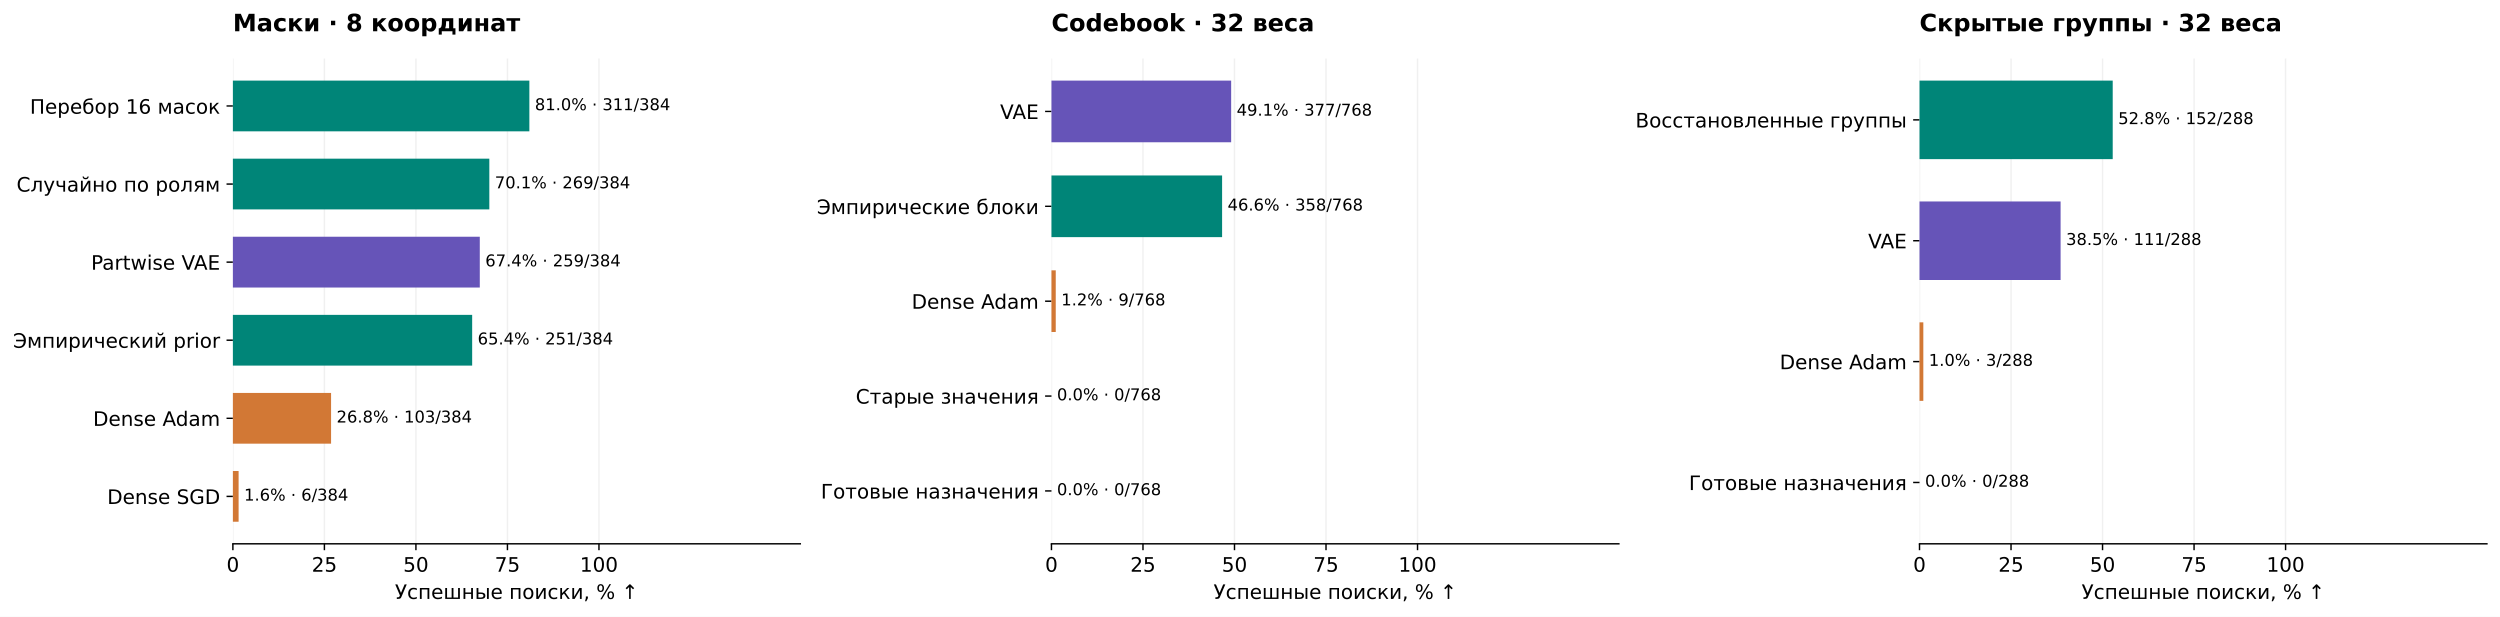
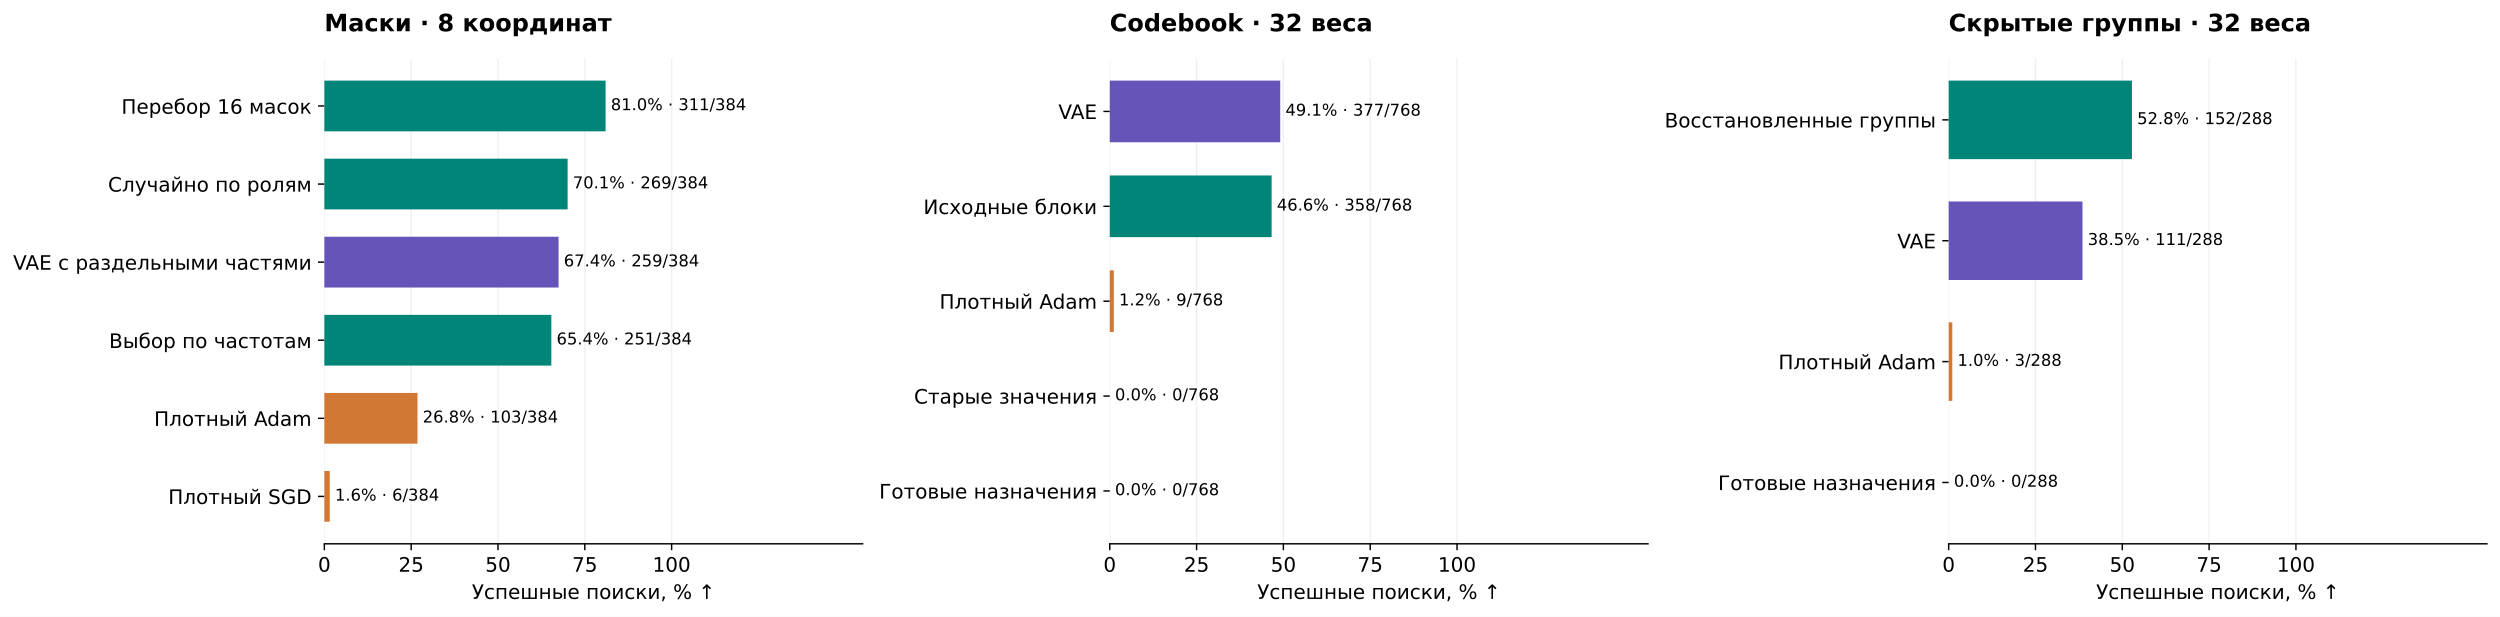
<svg xmlns="http://www.w3.org/2000/svg" xmlns:xlink="http://www.w3.org/1999/xlink" width="1376.4pt" height="339.6pt" viewBox="0 0 1376.4 339.6" version="1.1">
  <defs>
    <style type="text/css">*{stroke-linejoin: round; stroke-linecap: butt}</style>
  </defs>
  <g id="figure_1">
    <g id="patch_1">
      <path d="M 0 339.6  L 1376.4 339.6  L 1376.4 0  L 0 0  z " style="fill: #ffffff" />
    </g>
    <g id="axes_1">
      <g id="patch_2">
-         <path d="M 128.217 299.4  L 440.61 299.4  L 440.61 32.23  L 128.217 32.23  z " style="fill: #ffffff" />
+         <path d="M 178.576 299.4  L 474.922 299.4  L 474.922 32.23  L 178.576 32.23  z " style="fill: #ffffff" />
      </g>
      <g id="matplotlib.axis_1">
        <g id="xtick_1">
          <g id="line2d_1">
-             <path d="M 128.217 299.4  L 128.217 32.23  " clip-path="url(#p9d08d534d4)" style="fill: none; stroke: #b0b0b0; stroke-opacity: 0.18; stroke-width: 0.8; stroke-linecap: square" />
+             <path d="M 178.576 299.4  L 178.576 32.23  " clip-path="url(#p7f4d49912f)" style="fill: none; stroke: #b0b0b0; stroke-opacity: 0.18; stroke-width: 0.8; stroke-linecap: square" />
          </g>
          <g id="line2d_2">
            <defs>
-               <path id="m697bca29f3" d="M 0 0  L 0 3.5  " style="stroke: #000000; stroke-width: 0.8" />
+               <path id="mc7f4847437" d="M 0 0  L 0 3.5  " style="stroke: #000000; stroke-width: 0.8" />
            </defs>
            <g>
-               <use xlink:href="#m697bca29f3" x="128.217" y="299.4" style="stroke: #000000; stroke-width: 0.8" />
+               <use xlink:href="#mc7f4847437" x="178.576" y="299.4" style="stroke: #000000; stroke-width: 0.8" />
            </g>
          </g>
          <g id="text_1">
-             <text style="font-size: 11px; font-family: 'DejaVu Sans'; text-anchor: middle" x="128.217" y="314.757" transform="rotate(-0 128.2167 314.7569)">0</text>
+             <text style="font-size: 11px; font-family: 'DejaVu Sans'; text-anchor: middle" x="178.576" y="314.757" transform="rotate(-0 178.5761 314.7569)">0</text>
          </g>
        </g>
        <g id="xtick_2">
          <g id="line2d_3">
-             <path d="M 178.603 299.4  L 178.603 32.23  " clip-path="url(#p9d08d534d4)" style="fill: none; stroke: #b0b0b0; stroke-opacity: 0.18; stroke-width: 0.8; stroke-linecap: square" />
+             <path d="M 226.374 299.4  L 226.374 32.23  " clip-path="url(#p7f4d49912f)" style="fill: none; stroke: #b0b0b0; stroke-opacity: 0.18; stroke-width: 0.8; stroke-linecap: square" />
          </g>
          <g id="line2d_4">
            <g>
-               <use xlink:href="#m697bca29f3" x="178.603" y="299.4" style="stroke: #000000; stroke-width: 0.8" />
+               <use xlink:href="#mc7f4847437" x="226.374" y="299.4" style="stroke: #000000; stroke-width: 0.8" />
            </g>
          </g>
          <g id="text_2">
-             <text style="font-size: 11px; font-family: 'DejaVu Sans'; text-anchor: middle" x="178.603" y="314.757" transform="rotate(-0 178.6028 314.7569)">25</text>
+             <text style="font-size: 11px; font-family: 'DejaVu Sans'; text-anchor: middle" x="226.374" y="314.757" transform="rotate(-0 226.3737 314.7569)">25</text>
          </g>
        </g>
        <g id="xtick_3">
          <g id="line2d_5">
-             <path d="M 228.989 299.4  L 228.989 32.23  " clip-path="url(#p9d08d534d4)" style="fill: none; stroke: #b0b0b0; stroke-opacity: 0.18; stroke-width: 0.8; stroke-linecap: square" />
+             <path d="M 274.171 299.4  L 274.171 32.23  " clip-path="url(#p7f4d49912f)" style="fill: none; stroke: #b0b0b0; stroke-opacity: 0.18; stroke-width: 0.8; stroke-linecap: square" />
          </g>
          <g id="line2d_6">
            <g>
-               <use xlink:href="#m697bca29f3" x="228.989" y="299.4" style="stroke: #000000; stroke-width: 0.8" />
+               <use xlink:href="#mc7f4847437" x="274.171" y="299.4" style="stroke: #000000; stroke-width: 0.8" />
            </g>
          </g>
          <g id="text_3">
-             <text style="font-size: 11px; font-family: 'DejaVu Sans'; text-anchor: middle" x="228.989" y="314.757" transform="rotate(-0 228.9888 314.7569)">50</text>
+             <text style="font-size: 11px; font-family: 'DejaVu Sans'; text-anchor: middle" x="274.171" y="314.757" transform="rotate(-0 274.1714 314.7569)">50</text>
          </g>
        </g>
        <g id="xtick_4">
          <g id="line2d_7">
-             <path d="M 279.375 299.4  L 279.375 32.23  " clip-path="url(#p9d08d534d4)" style="fill: none; stroke: #b0b0b0; stroke-opacity: 0.18; stroke-width: 0.8; stroke-linecap: square" />
+             <path d="M 321.969 299.4  L 321.969 32.23  " clip-path="url(#p7f4d49912f)" style="fill: none; stroke: #b0b0b0; stroke-opacity: 0.18; stroke-width: 0.8; stroke-linecap: square" />
          </g>
          <g id="line2d_8">
            <g>
-               <use xlink:href="#m697bca29f3" x="279.375" y="299.4" style="stroke: #000000; stroke-width: 0.8" />
+               <use xlink:href="#mc7f4847437" x="321.969" y="299.4" style="stroke: #000000; stroke-width: 0.8" />
            </g>
          </g>
          <g id="text_4">
-             <text style="font-size: 11px; font-family: 'DejaVu Sans'; text-anchor: middle" x="279.375" y="314.757" transform="rotate(-0 279.3748 314.7569)">75</text>
+             <text style="font-size: 11px; font-family: 'DejaVu Sans'; text-anchor: middle" x="321.969" y="314.757" transform="rotate(-0 321.9691 314.7569)">75</text>
          </g>
        </g>
        <g id="xtick_5">
          <g id="line2d_9">
-             <path d="M 329.761 299.4  L 329.761 32.23  " clip-path="url(#p9d08d534d4)" style="fill: none; stroke: #b0b0b0; stroke-opacity: 0.18; stroke-width: 0.8; stroke-linecap: square" />
+             <path d="M 369.767 299.4  L 369.767 32.23  " clip-path="url(#p7f4d49912f)" style="fill: none; stroke: #b0b0b0; stroke-opacity: 0.18; stroke-width: 0.8; stroke-linecap: square" />
          </g>
          <g id="line2d_10">
            <g>
-               <use xlink:href="#m697bca29f3" x="329.761" y="299.4" style="stroke: #000000; stroke-width: 0.8" />
+               <use xlink:href="#mc7f4847437" x="369.767" y="299.4" style="stroke: #000000; stroke-width: 0.8" />
            </g>
          </g>
          <g id="text_5">
-             <text style="font-size: 11px; font-family: 'DejaVu Sans'; text-anchor: middle" x="329.761" y="314.757" transform="rotate(-0 329.7609 314.7569)">100</text>
+             <text style="font-size: 11px; font-family: 'DejaVu Sans'; text-anchor: middle" x="369.767" y="314.757" transform="rotate(-0 369.7667 314.7569)">100</text>
          </g>
        </g>
        <g id="text_6">
-           <text style="font-size: 11px; font-family: 'DejaVu Sans'; text-anchor: middle" x="284.413" y="329.757" transform="rotate(-0 284.4134 329.7569)">Успешные поиски, % ↑</text>
+           <text style="font-size: 11px; font-family: 'DejaVu Sans'; text-anchor: middle" x="326.749" y="329.757" transform="rotate(-0 326.7488 329.7569)">Успешные поиски, % ↑</text>
        </g>
      </g>
      <g id="matplotlib.axis_2">
        <g id="ytick_1">
          <g id="line2d_11">
            <defs>
-               <path id="m71c0922c8a" d="M 0 0  L -3.5 0  " style="stroke: #000000; stroke-width: 0.8" />
+               <path id="m3834a62ed9" d="M 0 0  L -3.5 0  " style="stroke: #000000; stroke-width: 0.8" />
            </defs>
            <g>
-               <use xlink:href="#m71c0922c8a" x="128.217" y="58.345" style="stroke: #000000; stroke-width: 0.8" />
+               <use xlink:href="#m3834a62ed9" x="178.576" y="58.345" style="stroke: #000000; stroke-width: 0.8" />
            </g>
          </g>
          <g id="text_7">
-             <text style="font-size: 11px; font-family: 'DejaVu Sans'; text-anchor: end" x="121.217" y="62.618" transform="rotate(-0 121.2167 62.61788)">Перебор 16 масок</text>
+             <text style="font-size: 11px; font-family: 'DejaVu Sans'; text-anchor: end" x="171.576" y="62.618" transform="rotate(-0 171.5761 62.61788)">Перебор 16 масок</text>
          </g>
        </g>
        <g id="ytick_2">
          <g id="line2d_12">
            <g>
-               <use xlink:href="#m71c0922c8a" x="128.217" y="101.333" style="stroke: #000000; stroke-width: 0.8" />
+               <use xlink:href="#m3834a62ed9" x="178.576" y="101.333" style="stroke: #000000; stroke-width: 0.8" />
            </g>
          </g>
          <g id="text_8">
-             <text style="font-size: 11px; font-family: 'DejaVu Sans'; text-anchor: end" x="121.217" y="105.512" transform="rotate(-0 121.2167 105.5116)">Случайно по ролям</text>
+             <text style="font-size: 11px; font-family: 'DejaVu Sans'; text-anchor: end" x="171.576" y="105.512" transform="rotate(-0 171.5761 105.5116)">Случайно по ролям</text>
          </g>
        </g>
        <g id="ytick_3">
          <g id="line2d_13">
            <g>
-               <use xlink:href="#m71c0922c8a" x="128.217" y="144.321" style="stroke: #000000; stroke-width: 0.8" />
+               <use xlink:href="#m3834a62ed9" x="178.576" y="144.321" style="stroke: #000000; stroke-width: 0.8" />
            </g>
          </g>
          <g id="text_9">
-             <text style="font-size: 11px; font-family: 'DejaVu Sans'; text-anchor: end" x="121.217" y="148.5" transform="rotate(-0 121.2167 148.4999)">Partwise VAE</text>
+             <text style="font-size: 11px; font-family: 'DejaVu Sans'; text-anchor: end" x="171.576" y="148.5" transform="rotate(-0 171.5761 148.4995)">VAE с раздельными частями</text>
          </g>
        </g>
        <g id="ytick_4">
          <g id="line2d_14">
            <g>
-               <use xlink:href="#m71c0922c8a" x="128.217" y="187.309" style="stroke: #000000; stroke-width: 0.8" />
+               <use xlink:href="#m3834a62ed9" x="178.576" y="187.309" style="stroke: #000000; stroke-width: 0.8" />
            </g>
          </g>
          <g id="text_10">
-             <text style="font-size: 11px; font-family: 'DejaVu Sans'; text-anchor: end" x="121.217" y="191.488" transform="rotate(-0 121.2167 191.4878)">Эмпирический prior</text>
+             <text style="font-size: 11px; font-family: 'DejaVu Sans'; text-anchor: end" x="171.576" y="191.581" transform="rotate(-0 171.5761 191.5815)">Выбор по частотам</text>
          </g>
        </g>
        <g id="ytick_5">
          <g id="line2d_15">
            <g>
-               <use xlink:href="#m71c0922c8a" x="128.217" y="230.297" style="stroke: #000000; stroke-width: 0.8" />
+               <use xlink:href="#m3834a62ed9" x="178.576" y="230.297" style="stroke: #000000; stroke-width: 0.8" />
            </g>
          </g>
          <g id="text_11">
-             <text style="font-size: 11px; font-family: 'DejaVu Sans'; text-anchor: end" x="121.217" y="234.476" transform="rotate(-0 121.2167 234.4757)">Dense Adam</text>
+             <text style="font-size: 11px; font-family: 'DejaVu Sans'; text-anchor: end" x="171.576" y="234.476" transform="rotate(-0 171.5761 234.4757)">Плотный Adam</text>
          </g>
        </g>
        <g id="ytick_6">
          <g id="line2d_16">
            <g>
-               <use xlink:href="#m71c0922c8a" x="128.217" y="273.284" style="stroke: #000000; stroke-width: 0.8" />
+               <use xlink:href="#m3834a62ed9" x="178.576" y="273.284" style="stroke: #000000; stroke-width: 0.8" />
            </g>
          </g>
          <g id="text_12">
-             <text style="font-size: 11px; font-family: 'DejaVu Sans'; text-anchor: end" x="121.217" y="277.463" transform="rotate(-0 121.2167 277.4631)">Dense SGD</text>
+             <text style="font-size: 11px; font-family: 'DejaVu Sans'; text-anchor: end" x="171.576" y="277.463" transform="rotate(-0 171.5761 277.4631)">Плотный SGD</text>
          </g>
        </g>
      </g>
      <g id="patch_3">
-         <path d="M 128.217 44.374  L 291.446 44.374  L 291.446 72.316  L 128.217 72.316  z " clip-path="url(#p9d08d534d4)" style="fill: #008578" />
+         <path d="M 178.576 44.374  L 333.421 44.374  L 333.421 72.316  L 178.576 72.316  z " clip-path="url(#p7f4d49912f)" style="fill: #008578" />
      </g>
      <g id="patch_4">
-         <path d="M 128.217 87.362  L 269.403 87.362  L 269.403 115.304  L 128.217 115.304  z " clip-path="url(#p9d08d534d4)" style="fill: #008578" />
+         <path d="M 178.576 87.362  L 312.509 87.362  L 312.509 115.304  L 178.576 115.304  z " clip-path="url(#p7f4d49912f)" style="fill: #008578" />
      </g>
      <g id="patch_5">
-         <path d="M 128.217 130.35  L 264.154 130.35  L 264.154 158.292  L 128.217 158.292  z " clip-path="url(#p9d08d534d4)" style="fill: #6654b8" />
+         <path d="M 178.576 130.35  L 307.53 130.35  L 307.53 158.292  L 178.576 158.292  z " clip-path="url(#p7f4d49912f)" style="fill: #6654b8" />
      </g>
      <g id="patch_6">
-         <path d="M 128.217 173.338  L 259.955 173.338  L 259.955 201.28  L 128.217 201.28  z " clip-path="url(#p9d08d534d4)" style="fill: #008578" />
+         <path d="M 178.576 173.338  L 303.547 173.338  L 303.547 201.28  L 178.576 201.28  z " clip-path="url(#p7f4d49912f)" style="fill: #008578" />
      </g>
      <g id="patch_7">
-         <path d="M 128.217 216.325  L 182.277 216.325  L 182.277 244.268  L 128.217 244.268  z " clip-path="url(#p9d08d534d4)" style="fill: #d27835" />
+         <path d="M 178.576 216.325  L 229.859 216.325  L 229.859 244.268  L 178.576 244.268  z " clip-path="url(#p7f4d49912f)" style="fill: #d27835" />
      </g>
      <g id="patch_8">
-         <path d="M 128.217 259.313  L 131.366 259.313  L 131.366 287.255  L 128.217 287.255  z " clip-path="url(#p9d08d534d4)" style="fill: #d27835" />
+         <path d="M 178.576 259.313  L 181.563 259.313  L 181.563 287.255  L 178.576 287.255  z " clip-path="url(#p7f4d49912f)" style="fill: #d27835" />
      </g>
      <g id="patch_9">
-         <path d="M 128.217 299.4  L 440.61 299.4  " style="fill: none; stroke: #000000; stroke-width: 0.8; stroke-linejoin: miter; stroke-linecap: square" />
+         <path d="M 178.576 299.4  L 474.922 299.4  " style="fill: none; stroke: #000000; stroke-width: 0.8; stroke-linejoin: miter; stroke-linecap: square" />
      </g>
      <g id="text_13">
-         <text style="font-size: 9px; font-family: 'DejaVu Sans'; text-anchor: start" x="294.47" y="60.683" transform="rotate(-0 294.4696 60.68296)">81.0% · 311/384</text>
+         <text style="font-size: 9px; font-family: 'DejaVu Sans'; text-anchor: start" x="336.288" y="60.683" transform="rotate(-0 336.2884 60.68296)">81.0% · 311/384</text>
      </g>
      <g id="text_14">
-         <text style="font-size: 9px; font-family: 'DejaVu Sans'; text-anchor: start" x="272.426" y="103.671" transform="rotate(-0 272.4258 103.6708)">70.1% · 269/384</text>
+         <text style="font-size: 9px; font-family: 'DejaVu Sans'; text-anchor: start" x="315.377" y="103.671" transform="rotate(-0 315.377 103.6708)">70.1% · 269/384</text>
      </g>
      <g id="text_15">
-         <text style="font-size: 9px; font-family: 'DejaVu Sans'; text-anchor: start" x="267.177" y="146.659" transform="rotate(-0 267.1772 146.6587)">67.4% · 259/384</text>
+         <text style="font-size: 9px; font-family: 'DejaVu Sans'; text-anchor: start" x="310.398" y="146.659" transform="rotate(-0 310.398 146.6587)">67.4% · 259/384</text>
      </g>
      <g id="text_16">
-         <text style="font-size: 9px; font-family: 'DejaVu Sans'; text-anchor: start" x="262.978" y="189.647" transform="rotate(-0 262.9784 189.6466)">65.4% · 251/384</text>
+         <text style="font-size: 9px; font-family: 'DejaVu Sans'; text-anchor: start" x="306.415" y="189.647" transform="rotate(-0 306.4149 189.6466)">65.4% · 251/384</text>
      </g>
      <g id="text_17">
-         <text style="font-size: 9px; font-family: 'DejaVu Sans'; text-anchor: start" x="185.3" y="232.634" transform="rotate(-0 185.2999 232.6344)">26.8% · 103/384</text>
+         <text style="font-size: 9px; font-family: 'DejaVu Sans'; text-anchor: start" x="232.727" y="232.634" transform="rotate(-0 232.7269 232.6344)">26.8% · 103/384</text>
      </g>
      <g id="text_18">
-         <text style="font-size: 9px; font-family: 'DejaVu Sans'; text-anchor: start" x="134.389" y="275.622" transform="rotate(-0 134.389 275.6223)">1.6% · 6/384</text>
+         <text style="font-size: 9px; font-family: 'DejaVu Sans'; text-anchor: start" x="184.431" y="275.622" transform="rotate(-0 184.4313 275.6223)">1.6% · 6/384</text>
      </g>
      <g id="text_19">
-         <text style="font-weight: 700; font-size: 13.2px; font-family: 'DejaVu Sans'; text-anchor: start" x="128.217" y="17.23" transform="rotate(-0 128.2167 17.22994)">Маски · 8 координат</text>
+         <text style="font-weight: 700; font-size: 13.2px; font-family: 'DejaVu Sans'; text-anchor: start" x="178.576" y="17.23" transform="rotate(-0 178.5761 17.22994)">Маски · 8 координат</text>
      </g>
    </g>
    <g id="axes_2">
      <g id="patch_10">
-         <path d="M 578.892 299.4  L 891.285 299.4  L 891.285 32.23  L 578.892 32.23  z " style="fill: #ffffff" />
+         <path d="M 610.988 299.4  L 907.333 299.4  L 907.333 32.23  L 610.988 32.23  z " style="fill: #ffffff" />
      </g>
      <g id="matplotlib.axis_3">
        <g id="xtick_6">
          <g id="line2d_17">
-             <path d="M 578.892 299.4  L 578.892 32.23  " clip-path="url(#pa5b46da5ef)" style="fill: none; stroke: #b0b0b0; stroke-opacity: 0.18; stroke-width: 0.8; stroke-linecap: square" />
+             <path d="M 610.988 299.4  L 610.988 32.23  " clip-path="url(#pe74b095861)" style="fill: none; stroke: #b0b0b0; stroke-opacity: 0.18; stroke-width: 0.8; stroke-linecap: square" />
          </g>
          <g id="line2d_18">
            <g>
-               <use xlink:href="#m697bca29f3" x="578.892" y="299.4" style="stroke: #000000; stroke-width: 0.8" />
+               <use xlink:href="#mc7f4847437" x="610.988" y="299.4" style="stroke: #000000; stroke-width: 0.8" />
            </g>
          </g>
          <g id="text_20">
-             <text style="font-size: 11px; font-family: 'DejaVu Sans'; text-anchor: middle" x="578.892" y="314.757" transform="rotate(-0 578.892 314.7569)">0</text>
+             <text style="font-size: 11px; font-family: 'DejaVu Sans'; text-anchor: middle" x="610.988" y="314.757" transform="rotate(-0 610.988 314.7569)">0</text>
          </g>
        </g>
        <g id="xtick_7">
          <g id="line2d_19">
-             <path d="M 629.278 299.4  L 629.278 32.23  " clip-path="url(#pa5b46da5ef)" style="fill: none; stroke: #b0b0b0; stroke-opacity: 0.18; stroke-width: 0.8; stroke-linecap: square" />
+             <path d="M 658.786 299.4  L 658.786 32.23  " clip-path="url(#pe74b095861)" style="fill: none; stroke: #b0b0b0; stroke-opacity: 0.18; stroke-width: 0.8; stroke-linecap: square" />
          </g>
          <g id="line2d_20">
            <g>
-               <use xlink:href="#m697bca29f3" x="629.278" y="299.4" style="stroke: #000000; stroke-width: 0.8" />
+               <use xlink:href="#mc7f4847437" x="658.786" y="299.4" style="stroke: #000000; stroke-width: 0.8" />
            </g>
          </g>
          <g id="text_21">
-             <text style="font-size: 11px; font-family: 'DejaVu Sans'; text-anchor: middle" x="629.278" y="314.757" transform="rotate(-0 629.2781 314.7569)">25</text>
+             <text style="font-size: 11px; font-family: 'DejaVu Sans'; text-anchor: middle" x="658.786" y="314.757" transform="rotate(-0 658.7856 314.7569)">25</text>
          </g>
        </g>
        <g id="xtick_8">
          <g id="line2d_21">
-             <path d="M 679.664 299.4  L 679.664 32.23  " clip-path="url(#pa5b46da5ef)" style="fill: none; stroke: #b0b0b0; stroke-opacity: 0.18; stroke-width: 0.8; stroke-linecap: square" />
+             <path d="M 706.583 299.4  L 706.583 32.23  " clip-path="url(#pe74b095861)" style="fill: none; stroke: #b0b0b0; stroke-opacity: 0.18; stroke-width: 0.8; stroke-linecap: square" />
          </g>
          <g id="line2d_22">
            <g>
-               <use xlink:href="#m697bca29f3" x="679.664" y="299.4" style="stroke: #000000; stroke-width: 0.8" />
+               <use xlink:href="#mc7f4847437" x="706.583" y="299.4" style="stroke: #000000; stroke-width: 0.8" />
            </g>
          </g>
          <g id="text_22">
-             <text style="font-size: 11px; font-family: 'DejaVu Sans'; text-anchor: middle" x="679.664" y="314.757" transform="rotate(-0 679.6641 314.7569)">50</text>
+             <text style="font-size: 11px; font-family: 'DejaVu Sans'; text-anchor: middle" x="706.583" y="314.757" transform="rotate(-0 706.5833 314.7569)">50</text>
          </g>
        </g>
        <g id="xtick_9">
          <g id="line2d_23">
-             <path d="M 730.05 299.4  L 730.05 32.23  " clip-path="url(#pa5b46da5ef)" style="fill: none; stroke: #b0b0b0; stroke-opacity: 0.18; stroke-width: 0.8; stroke-linecap: square" />
+             <path d="M 754.381 299.4  L 754.381 32.23  " clip-path="url(#pe74b095861)" style="fill: none; stroke: #b0b0b0; stroke-opacity: 0.18; stroke-width: 0.8; stroke-linecap: square" />
          </g>
          <g id="line2d_24">
            <g>
-               <use xlink:href="#m697bca29f3" x="730.05" y="299.4" style="stroke: #000000; stroke-width: 0.8" />
+               <use xlink:href="#mc7f4847437" x="754.381" y="299.4" style="stroke: #000000; stroke-width: 0.8" />
            </g>
          </g>
          <g id="text_23">
-             <text style="font-size: 11px; font-family: 'DejaVu Sans'; text-anchor: middle" x="730.05" y="314.757" transform="rotate(-0 730.0501 314.7569)">75</text>
+             <text style="font-size: 11px; font-family: 'DejaVu Sans'; text-anchor: middle" x="754.381" y="314.757" transform="rotate(-0 754.3809 314.7569)">75</text>
          </g>
        </g>
        <g id="xtick_10">
          <g id="line2d_25">
-             <path d="M 780.436 299.4  L 780.436 32.23  " clip-path="url(#pa5b46da5ef)" style="fill: none; stroke: #b0b0b0; stroke-opacity: 0.18; stroke-width: 0.8; stroke-linecap: square" />
+             <path d="M 802.179 299.4  L 802.179 32.23  " clip-path="url(#pe74b095861)" style="fill: none; stroke: #b0b0b0; stroke-opacity: 0.18; stroke-width: 0.8; stroke-linecap: square" />
          </g>
          <g id="line2d_26">
            <g>
-               <use xlink:href="#m697bca29f3" x="780.436" y="299.4" style="stroke: #000000; stroke-width: 0.8" />
+               <use xlink:href="#mc7f4847437" x="802.179" y="299.4" style="stroke: #000000; stroke-width: 0.8" />
            </g>
          </g>
          <g id="text_24">
-             <text style="font-size: 11px; font-family: 'DejaVu Sans'; text-anchor: middle" x="780.436" y="314.757" transform="rotate(-0 780.4362 314.7569)">100</text>
+             <text style="font-size: 11px; font-family: 'DejaVu Sans'; text-anchor: middle" x="802.179" y="314.757" transform="rotate(-0 802.1786 314.7569)">100</text>
          </g>
        </g>
        <g id="text_25">
-           <text style="font-size: 11px; font-family: 'DejaVu Sans'; text-anchor: middle" x="735.089" y="329.757" transform="rotate(-0 735.0887 329.7569)">Успешные поиски, % ↑</text>
+           <text style="font-size: 11px; font-family: 'DejaVu Sans'; text-anchor: middle" x="759.161" y="329.757" transform="rotate(-0 759.1607 329.7569)">Успешные поиски, % ↑</text>
        </g>
      </g>
      <g id="matplotlib.axis_4">
        <g id="ytick_7">
          <g id="line2d_27">
            <g>
-               <use xlink:href="#m71c0922c8a" x="578.892" y="61.35" style="stroke: #000000; stroke-width: 0.8" />
+               <use xlink:href="#m3834a62ed9" x="610.988" y="61.35" style="stroke: #000000; stroke-width: 0.8" />
            </g>
          </g>
          <g id="text_26">
-             <text style="font-size: 11px; font-family: 'DejaVu Sans'; text-anchor: end" x="571.892" y="65.528" transform="rotate(-0 571.892 65.52831)">VAE</text>
+             <text style="font-size: 11px; font-family: 'DejaVu Sans'; text-anchor: end" x="603.988" y="65.528" transform="rotate(-0 603.988 65.52831)">VAE</text>
          </g>
        </g>
        <g id="ytick_8">
          <g id="line2d_28">
            <g>
-               <use xlink:href="#m71c0922c8a" x="578.892" y="113.582" style="stroke: #000000; stroke-width: 0.8" />
+               <use xlink:href="#m3834a62ed9" x="610.988" y="113.582" style="stroke: #000000; stroke-width: 0.8" />
            </g>
          </g>
          <g id="text_27">
-             <text style="font-size: 11px; font-family: 'DejaVu Sans'; text-anchor: end" x="571.892" y="117.855" transform="rotate(-0 571.892 117.855)">Эмпирические блоки</text>
+             <text style="font-size: 11px; font-family: 'DejaVu Sans'; text-anchor: end" x="603.988" y="117.855" transform="rotate(-0 603.988 117.855)">Исходные блоки</text>
          </g>
        </g>
        <g id="ytick_9">
          <g id="line2d_29">
            <g>
-               <use xlink:href="#m71c0922c8a" x="578.892" y="165.815" style="stroke: #000000; stroke-width: 0.8" />
+               <use xlink:href="#m3834a62ed9" x="610.988" y="165.815" style="stroke: #000000; stroke-width: 0.8" />
            </g>
          </g>
          <g id="text_28">
-             <text style="font-size: 11px; font-family: 'DejaVu Sans'; text-anchor: end" x="571.892" y="169.994" transform="rotate(-0 571.892 169.9939)">Dense Adam</text>
+             <text style="font-size: 11px; font-family: 'DejaVu Sans'; text-anchor: end" x="603.988" y="169.994" transform="rotate(-0 603.988 169.9939)">Плотный Adam</text>
          </g>
        </g>
        <g id="ytick_10">
          <g id="line2d_30">
            <g>
-               <use xlink:href="#m71c0922c8a" x="578.892" y="218.047" style="stroke: #000000; stroke-width: 0.8" />
+               <use xlink:href="#m3834a62ed9" x="610.988" y="218.047" style="stroke: #000000; stroke-width: 0.8" />
            </g>
          </g>
          <g id="text_29">
-             <text style="font-size: 11px; font-family: 'DejaVu Sans'; text-anchor: end" x="571.892" y="222.226" transform="rotate(-0 571.892 222.226)">Старые значения</text>
+             <text style="font-size: 11px; font-family: 'DejaVu Sans'; text-anchor: end" x="603.988" y="222.226" transform="rotate(-0 603.988 222.226)">Старые значения</text>
          </g>
        </g>
        <g id="ytick_11">
          <g id="line2d_31">
            <g>
-               <use xlink:href="#m71c0922c8a" x="578.892" y="270.28" style="stroke: #000000; stroke-width: 0.8" />
+               <use xlink:href="#m3834a62ed9" x="610.988" y="270.28" style="stroke: #000000; stroke-width: 0.8" />
            </g>
          </g>
          <g id="text_30">
-             <text style="font-size: 11px; font-family: 'DejaVu Sans'; text-anchor: end" x="571.892" y="274.459" transform="rotate(-0 571.892 274.4586)">Готовые назначения</text>
+             <text style="font-size: 11px; font-family: 'DejaVu Sans'; text-anchor: end" x="603.988" y="274.459" transform="rotate(-0 603.988 274.4586)">Готовые назначения</text>
          </g>
        </g>
      </g>
      <g id="patch_11">
-         <path d="M 578.892 44.374  L 677.827 44.374  L 677.827 78.325  L 578.892 78.325  z " clip-path="url(#pa5b46da5ef)" style="fill: #6654b8" />
+         <path d="M 610.988 44.374  L 704.841 44.374  L 704.841 78.325  L 610.988 78.325  z " clip-path="url(#pe74b095861)" style="fill: #6654b8" />
      </g>
      <g id="patch_12">
-         <path d="M 578.892 96.607  L 672.841 96.607  L 672.841 130.558  L 578.892 130.558  z " clip-path="url(#pa5b46da5ef)" style="fill: #008578" />
+         <path d="M 610.988 96.607  L 700.111 96.607  L 700.111 130.558  L 610.988 130.558  z " clip-path="url(#pe74b095861)" style="fill: #008578" />
      </g>
      <g id="patch_13">
-         <path d="M 578.892 148.839  L 581.254 148.839  L 581.254 182.79  L 578.892 182.79  z " clip-path="url(#pa5b46da5ef)" style="fill: #d27835" />
+         <path d="M 610.988 148.839  L 613.228 148.839  L 613.228 182.79  L 610.988 182.79  z " clip-path="url(#pe74b095861)" style="fill: #d27835" />
      </g>
      <g id="patch_14">
-         <path d="M 578.892 201.072  L 578.892 201.072  L 578.892 235.023  L 578.892 235.023  z " clip-path="url(#pa5b46da5ef)" style="fill: #7a8999" />
+         <path d="M 610.988 201.072  L 610.988 201.072  L 610.988 235.023  L 610.988 235.023  z " clip-path="url(#pe74b095861)" style="fill: #7a8999" />
      </g>
      <g id="patch_15">
-         <path d="M 578.892 253.304  L 578.892 253.304  L 578.892 287.255  L 578.892 287.255  z " clip-path="url(#pa5b46da5ef)" style="fill: #7a8999" />
+         <path d="M 610.988 253.304  L 610.988 253.304  L 610.988 287.255  L 610.988 287.255  z " clip-path="url(#pe74b095861)" style="fill: #7a8999" />
      </g>
      <g id="patch_16">
-         <path d="M 578.892 299.4  L 891.285 299.4  " style="fill: none; stroke: #000000; stroke-width: 0.8; stroke-linejoin: miter; stroke-linecap: square" />
+         <path d="M 610.988 299.4  L 907.333 299.4  " style="fill: none; stroke: #000000; stroke-width: 0.8; stroke-linejoin: miter; stroke-linecap: square" />
      </g>
      <g id="text_31">
-         <text style="font-size: 9px; font-family: 'DejaVu Sans'; text-anchor: start" x="680.85" y="63.687" transform="rotate(-0 680.8503 63.68748)">49.1% · 377/768</text>
+         <text style="font-size: 9px; font-family: 'DejaVu Sans'; text-anchor: start" x="707.709" y="63.687" transform="rotate(-0 707.7085 63.68748)">49.1% · 377/768</text>
      </g>
      <g id="text_32">
-         <text style="font-size: 9px; font-family: 'DejaVu Sans'; text-anchor: start" x="675.864" y="115.92" transform="rotate(-0 675.8642 115.9201)">46.6% · 358/768</text>
+         <text style="font-size: 9px; font-family: 'DejaVu Sans'; text-anchor: start" x="702.979" y="115.92" transform="rotate(-0 702.9785 115.9201)">46.6% · 358/768</text>
      </g>
      <g id="text_33">
-         <text style="font-size: 9px; font-family: 'DejaVu Sans'; text-anchor: start" x="584.277" y="168.153" transform="rotate(-0 584.277 168.1526)">1.2% · 9/768</text>
+         <text style="font-size: 9px; font-family: 'DejaVu Sans'; text-anchor: start" x="616.096" y="168.153" transform="rotate(-0 616.0963 168.1526)">1.2% · 9/768</text>
      </g>
      <g id="text_34">
-         <text style="font-size: 9px; font-family: 'DejaVu Sans'; text-anchor: start" x="581.915" y="220.385" transform="rotate(-0 581.9152 220.3852)">0.0% · 0/768</text>
+         <text style="font-size: 9px; font-family: 'DejaVu Sans'; text-anchor: start" x="613.856" y="220.385" transform="rotate(-0 613.8558 220.3852)">0.0% · 0/768</text>
      </g>
      <g id="text_35">
-         <text style="font-size: 9px; font-family: 'DejaVu Sans'; text-anchor: start" x="581.915" y="272.618" transform="rotate(-0 581.9152 272.6178)">0.0% · 0/768</text>
+         <text style="font-size: 9px; font-family: 'DejaVu Sans'; text-anchor: start" x="613.856" y="272.618" transform="rotate(-0 613.8558 272.6178)">0.0% · 0/768</text>
      </g>
      <g id="text_36">
-         <text style="font-weight: 700; font-size: 13.2px; font-family: 'DejaVu Sans'; text-anchor: start" x="578.892" y="17.23" transform="rotate(-0 578.892 17.22994)">Codebook · 32 веса</text>
+         <text style="font-weight: 700; font-size: 13.2px; font-family: 'DejaVu Sans'; text-anchor: start" x="610.988" y="17.23" transform="rotate(-0 610.988 17.22994)">Codebook · 32 веса</text>
      </g>
    </g>
    <g id="axes_3">
      <g id="patch_17">
-         <path d="M 1056.806 299.4  L 1369.2 299.4  L 1369.2 32.23  L 1056.806 32.23  z " style="fill: #ffffff" />
+         <path d="M 1072.854 299.4  L 1369.2 299.4  L 1369.2 32.23  L 1072.854 32.23  z " style="fill: #ffffff" />
      </g>
      <g id="matplotlib.axis_5">
        <g id="xtick_11">
          <g id="line2d_32">
-             <path d="M 1056.806 299.4  L 1056.806 32.23  " clip-path="url(#pc7de3bf9fa)" style="fill: none; stroke: #b0b0b0; stroke-opacity: 0.18; stroke-width: 0.8; stroke-linecap: square" />
+             <path d="M 1072.854 299.4  L 1072.854 32.23  " clip-path="url(#p747c10ba55)" style="fill: none; stroke: #b0b0b0; stroke-opacity: 0.18; stroke-width: 0.8; stroke-linecap: square" />
          </g>
          <g id="line2d_33">
            <g>
-               <use xlink:href="#m697bca29f3" x="1056.806" y="299.4" style="stroke: #000000; stroke-width: 0.8" />
+               <use xlink:href="#mc7f4847437" x="1072.854" y="299.4" style="stroke: #000000; stroke-width: 0.8" />
            </g>
          </g>
          <g id="text_37">
-             <text style="font-size: 11px; font-family: 'DejaVu Sans'; text-anchor: middle" x="1056.806" y="314.757" transform="rotate(-0 1056.806 314.7569)">0</text>
+             <text style="font-size: 11px; font-family: 'DejaVu Sans'; text-anchor: middle" x="1072.854" y="314.757" transform="rotate(-0 1072.854 314.7569)">0</text>
          </g>
        </g>
        <g id="xtick_12">
          <g id="line2d_34">
-             <path d="M 1107.192 299.4  L 1107.192 32.23  " clip-path="url(#pc7de3bf9fa)" style="fill: none; stroke: #b0b0b0; stroke-opacity: 0.18; stroke-width: 0.8; stroke-linecap: square" />
+             <path d="M 1120.652 299.4  L 1120.652 32.23  " clip-path="url(#p747c10ba55)" style="fill: none; stroke: #b0b0b0; stroke-opacity: 0.18; stroke-width: 0.8; stroke-linecap: square" />
          </g>
          <g id="line2d_35">
            <g>
-               <use xlink:href="#m697bca29f3" x="1107.192" y="299.4" style="stroke: #000000; stroke-width: 0.8" />
+               <use xlink:href="#mc7f4847437" x="1120.652" y="299.4" style="stroke: #000000; stroke-width: 0.8" />
            </g>
          </g>
          <g id="text_38">
-             <text style="font-size: 11px; font-family: 'DejaVu Sans'; text-anchor: middle" x="1107.192" y="314.757" transform="rotate(-0 1107.192 314.7569)">25</text>
+             <text style="font-size: 11px; font-family: 'DejaVu Sans'; text-anchor: middle" x="1120.652" y="314.757" transform="rotate(-0 1120.652 314.7569)">25</text>
          </g>
        </g>
        <g id="xtick_13">
          <g id="line2d_36">
-             <path d="M 1157.578 299.4  L 1157.578 32.23  " clip-path="url(#pc7de3bf9fa)" style="fill: none; stroke: #b0b0b0; stroke-opacity: 0.18; stroke-width: 0.8; stroke-linecap: square" />
+             <path d="M 1168.449 299.4  L 1168.449 32.23  " clip-path="url(#p747c10ba55)" style="fill: none; stroke: #b0b0b0; stroke-opacity: 0.18; stroke-width: 0.8; stroke-linecap: square" />
          </g>
          <g id="line2d_37">
            <g>
-               <use xlink:href="#m697bca29f3" x="1157.578" y="299.4" style="stroke: #000000; stroke-width: 0.8" />
+               <use xlink:href="#mc7f4847437" x="1168.449" y="299.4" style="stroke: #000000; stroke-width: 0.8" />
            </g>
          </g>
          <g id="text_39">
-             <text style="font-size: 11px; font-family: 'DejaVu Sans'; text-anchor: middle" x="1157.578" y="314.757" transform="rotate(-0 1157.578 314.7569)">50</text>
+             <text style="font-size: 11px; font-family: 'DejaVu Sans'; text-anchor: middle" x="1168.449" y="314.757" transform="rotate(-0 1168.449 314.7569)">50</text>
          </g>
        </g>
        <g id="xtick_14">
          <g id="line2d_38">
-             <path d="M 1207.964 299.4  L 1207.964 32.23  " clip-path="url(#pc7de3bf9fa)" style="fill: none; stroke: #b0b0b0; stroke-opacity: 0.18; stroke-width: 0.8; stroke-linecap: square" />
+             <path d="M 1216.247 299.4  L 1216.247 32.23  " clip-path="url(#p747c10ba55)" style="fill: none; stroke: #b0b0b0; stroke-opacity: 0.18; stroke-width: 0.8; stroke-linecap: square" />
          </g>
          <g id="line2d_39">
            <g>
-               <use xlink:href="#m697bca29f3" x="1207.964" y="299.4" style="stroke: #000000; stroke-width: 0.8" />
+               <use xlink:href="#mc7f4847437" x="1216.247" y="299.4" style="stroke: #000000; stroke-width: 0.8" />
            </g>
          </g>
          <g id="text_40">
-             <text style="font-size: 11px; font-family: 'DejaVu Sans'; text-anchor: middle" x="1207.964" y="314.757" transform="rotate(-0 1207.964 314.7569)">75</text>
+             <text style="font-size: 11px; font-family: 'DejaVu Sans'; text-anchor: middle" x="1216.247" y="314.757" transform="rotate(-0 1216.247 314.7569)">75</text>
          </g>
        </g>
        <g id="xtick_15">
          <g id="line2d_40">
-             <path d="M 1258.35 299.4  L 1258.35 32.23  " clip-path="url(#pc7de3bf9fa)" style="fill: none; stroke: #b0b0b0; stroke-opacity: 0.18; stroke-width: 0.8; stroke-linecap: square" />
+             <path d="M 1264.045 299.4  L 1264.045 32.23  " clip-path="url(#p747c10ba55)" style="fill: none; stroke: #b0b0b0; stroke-opacity: 0.18; stroke-width: 0.8; stroke-linecap: square" />
          </g>
          <g id="line2d_41">
            <g>
-               <use xlink:href="#m697bca29f3" x="1258.35" y="299.4" style="stroke: #000000; stroke-width: 0.8" />
+               <use xlink:href="#mc7f4847437" x="1264.045" y="299.4" style="stroke: #000000; stroke-width: 0.8" />
            </g>
          </g>
          <g id="text_41">
-             <text style="font-size: 11px; font-family: 'DejaVu Sans'; text-anchor: middle" x="1258.35" y="314.757" transform="rotate(-0 1258.35 314.7569)">100</text>
+             <text style="font-size: 11px; font-family: 'DejaVu Sans'; text-anchor: middle" x="1264.045" y="314.757" transform="rotate(-0 1264.045 314.7569)">100</text>
          </g>
        </g>
        <g id="text_42">
-           <text style="font-size: 11px; font-family: 'DejaVu Sans'; text-anchor: middle" x="1213.003" y="329.757" transform="rotate(-0 1213.003 329.7569)">Успешные поиски, % ↑</text>
+           <text style="font-size: 11px; font-family: 'DejaVu Sans'; text-anchor: middle" x="1221.027" y="329.757" transform="rotate(-0 1221.027 329.7569)">Успешные поиски, % ↑</text>
        </g>
      </g>
      <g id="matplotlib.axis_6">
        <g id="ytick_12">
          <g id="line2d_42">
            <g>
-               <use xlink:href="#m71c0922c8a" x="1056.806" y="66" style="stroke: #000000; stroke-width: 0.8" />
+               <use xlink:href="#m3834a62ed9" x="1072.854" y="66" style="stroke: #000000; stroke-width: 0.8" />
            </g>
          </g>
          <g id="text_43">
-             <text style="font-size: 11px; font-family: 'DejaVu Sans'; text-anchor: end" x="1049.806" y="70.179" transform="rotate(-0 1049.806 70.17915)">Восстановленные группы</text>
+             <text style="font-size: 11px; font-family: 'DejaVu Sans'; text-anchor: end" x="1065.854" y="70.179" transform="rotate(-0 1065.854 70.17915)">Восстановленные группы</text>
          </g>
        </g>
        <g id="ytick_13">
          <g id="line2d_43">
            <g>
-               <use xlink:href="#m71c0922c8a" x="1056.806" y="132.543" style="stroke: #000000; stroke-width: 0.8" />
+               <use xlink:href="#m3834a62ed9" x="1072.854" y="132.543" style="stroke: #000000; stroke-width: 0.8" />
            </g>
          </g>
          <g id="text_44">
-             <text style="font-size: 11px; font-family: 'DejaVu Sans'; text-anchor: end" x="1049.806" y="136.722" transform="rotate(-0 1049.806 136.722)">VAE</text>
+             <text style="font-size: 11px; font-family: 'DejaVu Sans'; text-anchor: end" x="1065.854" y="136.722" transform="rotate(-0 1065.854 136.722)">VAE</text>
          </g>
        </g>
        <g id="ytick_14">
          <g id="line2d_44">
            <g>
-               <use xlink:href="#m71c0922c8a" x="1056.806" y="199.086" style="stroke: #000000; stroke-width: 0.8" />
+               <use xlink:href="#m3834a62ed9" x="1072.854" y="199.086" style="stroke: #000000; stroke-width: 0.8" />
            </g>
          </g>
          <g id="text_45">
-             <text style="font-size: 11px; font-family: 'DejaVu Sans'; text-anchor: end" x="1049.806" y="203.265" transform="rotate(-0 1049.806 203.2653)">Dense Adam</text>
+             <text style="font-size: 11px; font-family: 'DejaVu Sans'; text-anchor: end" x="1065.854" y="203.265" transform="rotate(-0 1065.854 203.2653)">Плотный Adam</text>
          </g>
        </g>
        <g id="ytick_15">
          <g id="line2d_45">
            <g>
-               <use xlink:href="#m71c0922c8a" x="1056.806" y="265.629" style="stroke: #000000; stroke-width: 0.8" />
+               <use xlink:href="#m3834a62ed9" x="1072.854" y="265.629" style="stroke: #000000; stroke-width: 0.8" />
            </g>
          </g>
          <g id="text_46">
-             <text style="font-size: 11px; font-family: 'DejaVu Sans'; text-anchor: end" x="1049.806" y="269.808" transform="rotate(-0 1049.806 269.8077)">Готовые назначения</text>
+             <text style="font-size: 11px; font-family: 'DejaVu Sans'; text-anchor: end" x="1065.854" y="269.808" transform="rotate(-0 1065.854 269.8077)">Готовые назначения</text>
          </g>
        </g>
      </g>
      <g id="patch_18">
-         <path d="M 1056.806 44.374  L 1163.177 44.374  L 1163.177 87.627  L 1056.806 87.627  z " clip-path="url(#pc7de3bf9fa)" style="fill: #008578" />
+         <path d="M 1072.854 44.374  L 1173.76 44.374  L 1173.76 87.627  L 1072.854 87.627  z " clip-path="url(#p747c10ba55)" style="fill: #008578" />
      </g>
      <g id="patch_19">
-         <path d="M 1056.806 110.917  L 1134.485 110.917  L 1134.485 154.17  L 1056.806 154.17  z " clip-path="url(#pc7de3bf9fa)" style="fill: #6654b8" />
+         <path d="M 1072.854 110.917  L 1146.542 110.917  L 1146.542 154.17  L 1072.854 154.17  z " clip-path="url(#p747c10ba55)" style="fill: #6654b8" />
      </g>
      <g id="patch_20">
-         <path d="M 1056.806 177.46  L 1058.906 177.46  L 1058.906 220.713  L 1056.806 220.713  z " clip-path="url(#pc7de3bf9fa)" style="fill: #d27835" />
+         <path d="M 1072.854 177.46  L 1074.846 177.46  L 1074.846 220.713  L 1072.854 220.713  z " clip-path="url(#p747c10ba55)" style="fill: #d27835" />
      </g>
      <g id="patch_21">
-         <path d="M 1056.806 244.003  L 1056.806 244.003  L 1056.806 287.255  L 1056.806 287.255  z " clip-path="url(#pc7de3bf9fa)" style="fill: #7a8999" />
+         <path d="M 1072.854 244.003  L 1072.854 244.003  L 1072.854 287.255  L 1072.854 287.255  z " clip-path="url(#p747c10ba55)" style="fill: #7a8999" />
      </g>
      <g id="patch_22">
-         <path d="M 1056.806 299.4  L 1369.2 299.4  " style="fill: none; stroke: #000000; stroke-width: 0.8; stroke-linejoin: miter; stroke-linecap: square" />
+         <path d="M 1072.854 299.4  L 1369.2 299.4  " style="fill: none; stroke: #000000; stroke-width: 0.8; stroke-linejoin: miter; stroke-linecap: square" />
      </g>
      <g id="text_47">
-         <text style="font-size: 9px; font-family: 'DejaVu Sans'; text-anchor: start" x="1166.2" y="68.338" transform="rotate(-0 1166.2 68.33833)">52.8% · 152/288</text>
+         <text style="font-size: 9px; font-family: 'DejaVu Sans'; text-anchor: start" x="1176.628" y="68.338" transform="rotate(-0 1176.628 68.33833)">52.8% · 152/288</text>
      </g>
      <g id="text_48">
-         <text style="font-size: 9px; font-family: 'DejaVu Sans'; text-anchor: start" x="1137.508" y="134.881" transform="rotate(-0 1137.508 134.8812)">38.5% · 111/288</text>
+         <text style="font-size: 9px; font-family: 'DejaVu Sans'; text-anchor: start" x="1149.41" y="134.881" transform="rotate(-0 1149.41 134.8812)">38.5% · 111/288</text>
      </g>
      <g id="text_49">
-         <text style="font-size: 9px; font-family: 'DejaVu Sans'; text-anchor: start" x="1061.929" y="201.424" transform="rotate(-0 1061.929 201.424)">1.0% · 3/288</text>
+         <text style="font-size: 9px; font-family: 'DejaVu Sans'; text-anchor: start" x="1077.713" y="201.424" transform="rotate(-0 1077.713 201.424)">1.0% · 3/288</text>
      </g>
      <g id="text_50">
-         <text style="font-size: 9px; font-family: 'DejaVu Sans'; text-anchor: start" x="1059.829" y="267.967" transform="rotate(-0 1059.829 267.9669)">0.0% · 0/288</text>
+         <text style="font-size: 9px; font-family: 'DejaVu Sans'; text-anchor: start" x="1075.722" y="267.967" transform="rotate(-0 1075.722 267.9669)">0.0% · 0/288</text>
      </g>
      <g id="text_51">
-         <text style="font-weight: 700; font-size: 13.2px; font-family: 'DejaVu Sans'; text-anchor: start" x="1056.806" y="17.23" transform="rotate(-0 1056.806 17.22994)">Скрытые группы · 32 веса</text>
+         <text style="font-weight: 700; font-size: 13.2px; font-family: 'DejaVu Sans'; text-anchor: start" x="1072.854" y="17.23" transform="rotate(-0 1072.854 17.22994)">Скрытые группы · 32 веса</text>
      </g>
    </g>
  </g>
  <defs>
-     <clipPath id="p9d08d534d4">
-       <rect x="128.217" y="32.23" width="312.393" height="267.17" />
+     <clipPath id="p7f4d49912f">
+       <rect x="178.576" y="32.23" width="296.345" height="267.17" />
    </clipPath>
-     <clipPath id="pa5b46da5ef">
-       <rect x="578.892" y="32.23" width="312.393" height="267.17" />
+     <clipPath id="pe74b095861">
+       <rect x="610.988" y="32.23" width="296.345" height="267.17" />
    </clipPath>
-     <clipPath id="pc7de3bf9fa">
-       <rect x="1056.806" y="32.23" width="312.393" height="267.17" />
+     <clipPath id="p747c10ba55">
+       <rect x="1072.854" y="32.23" width="296.345" height="267.17" />
    </clipPath>
  </defs>
</svg>
